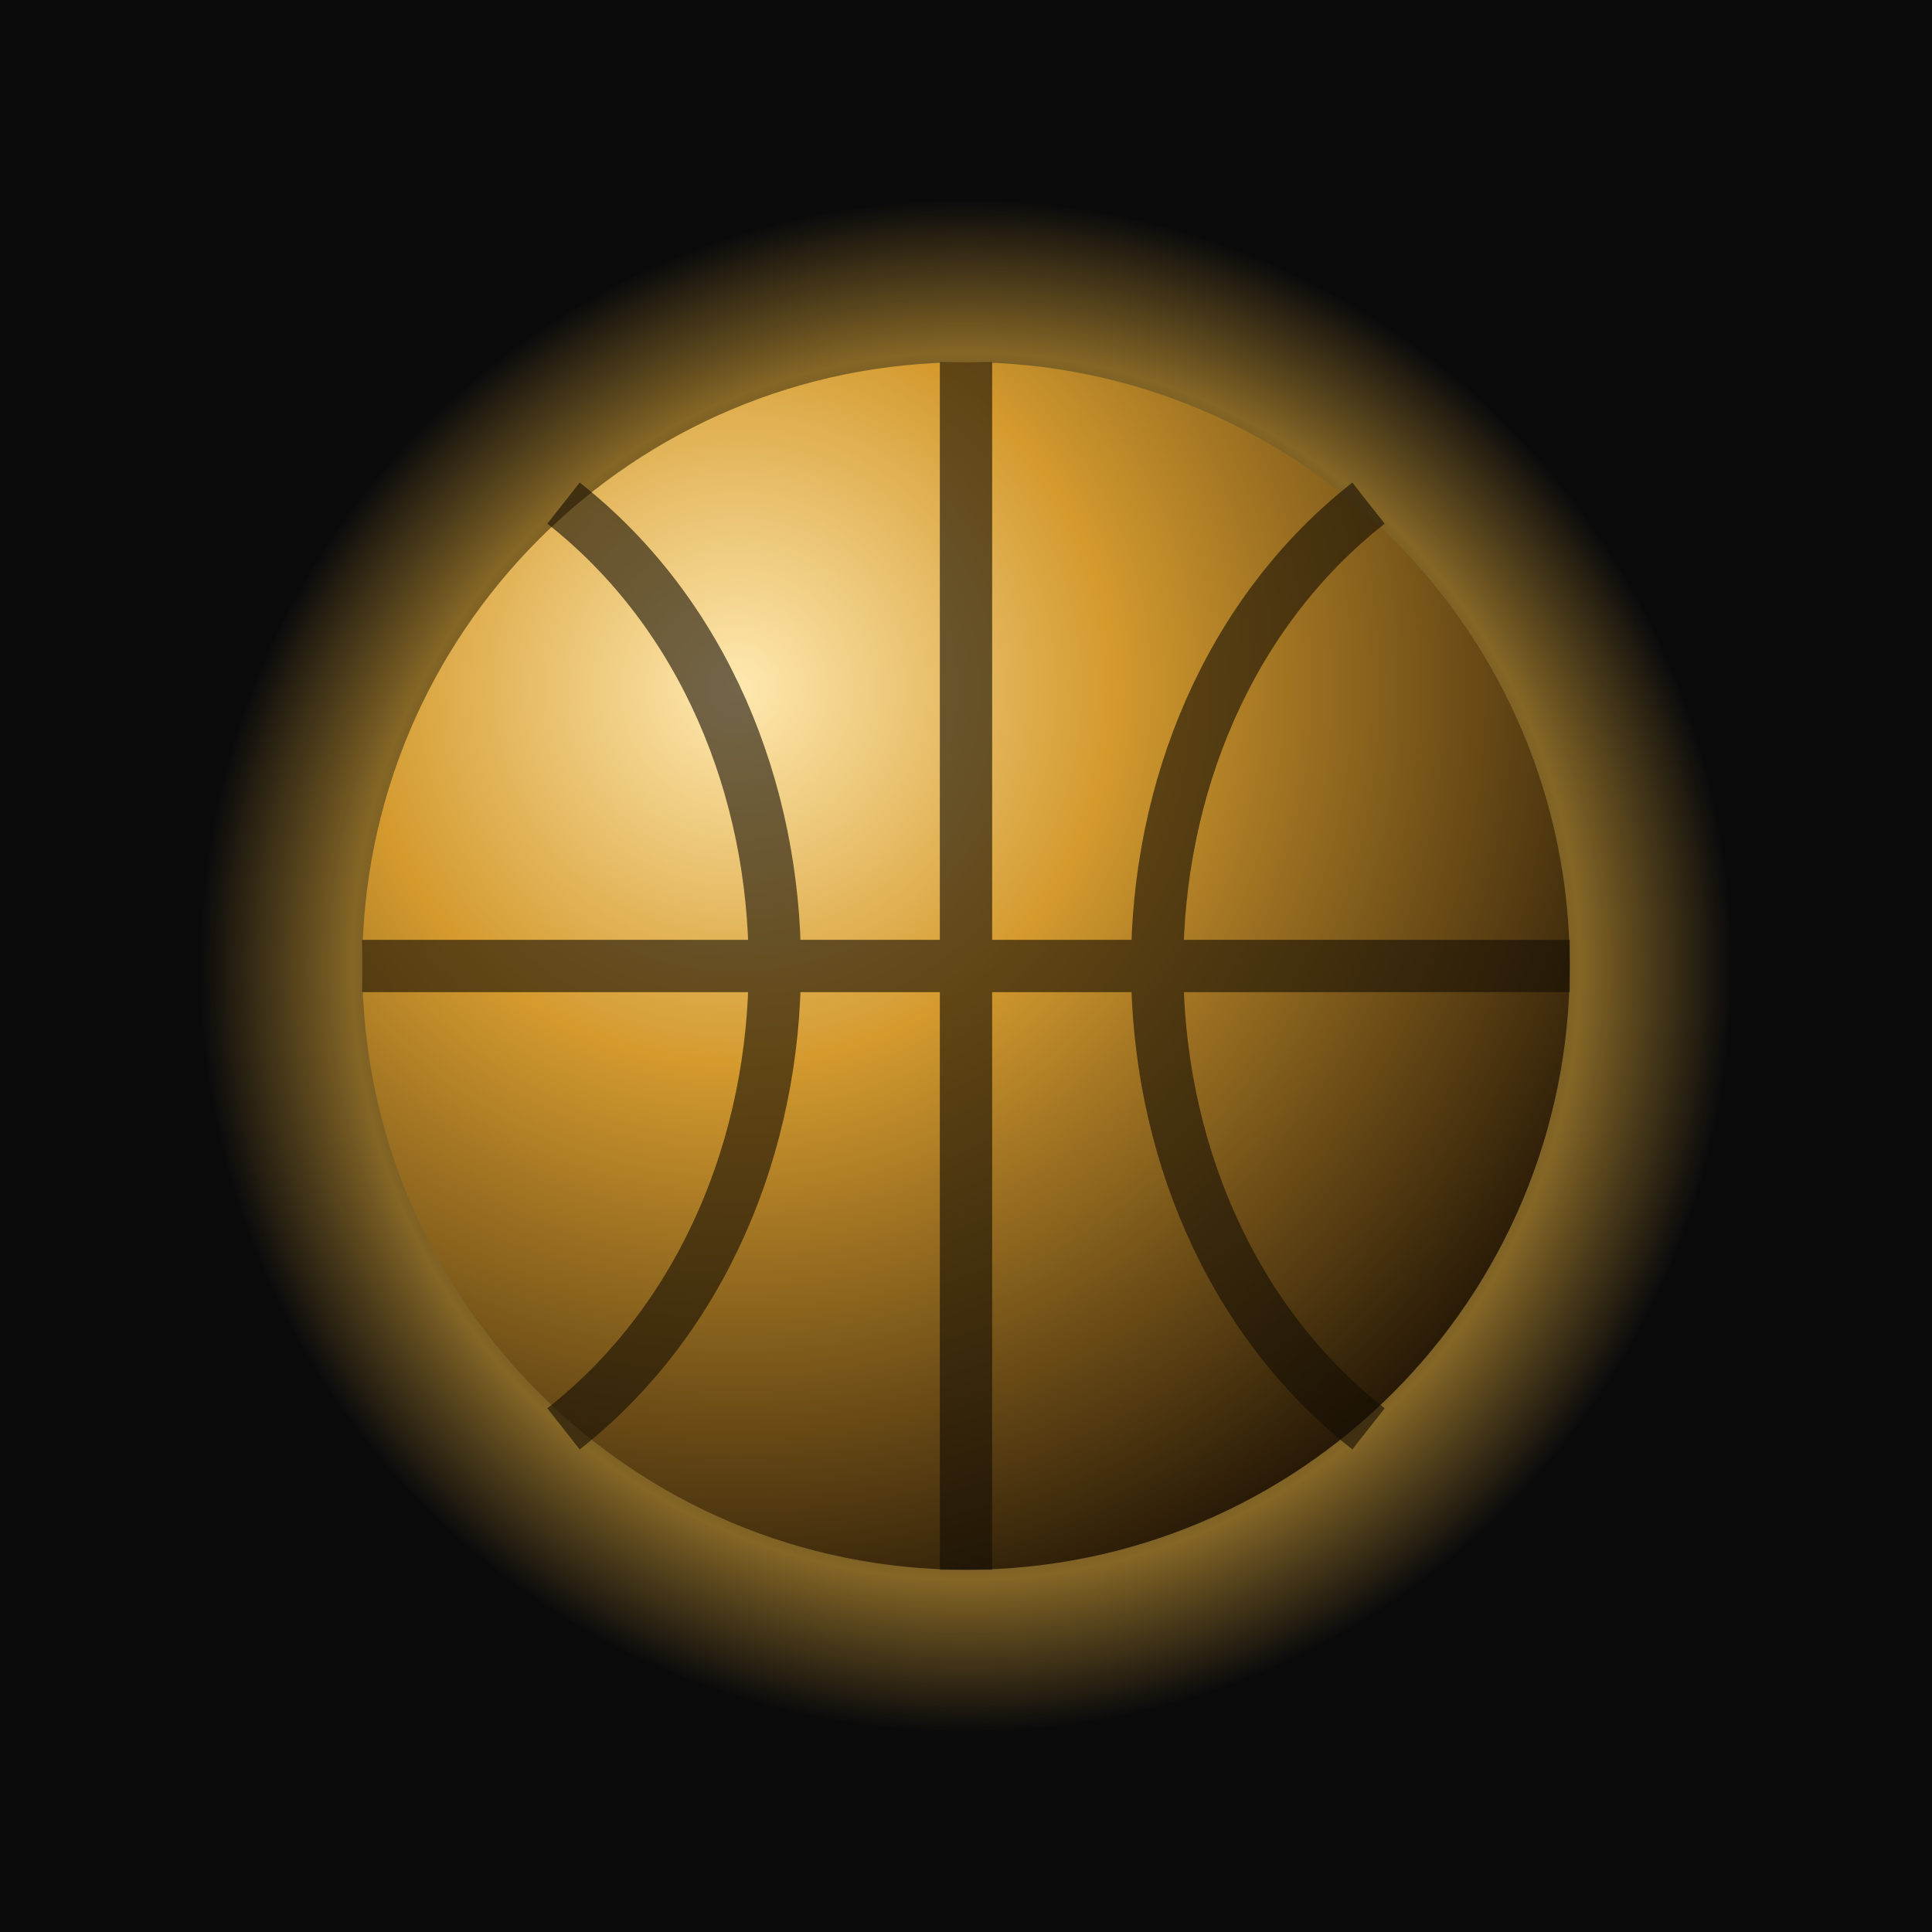
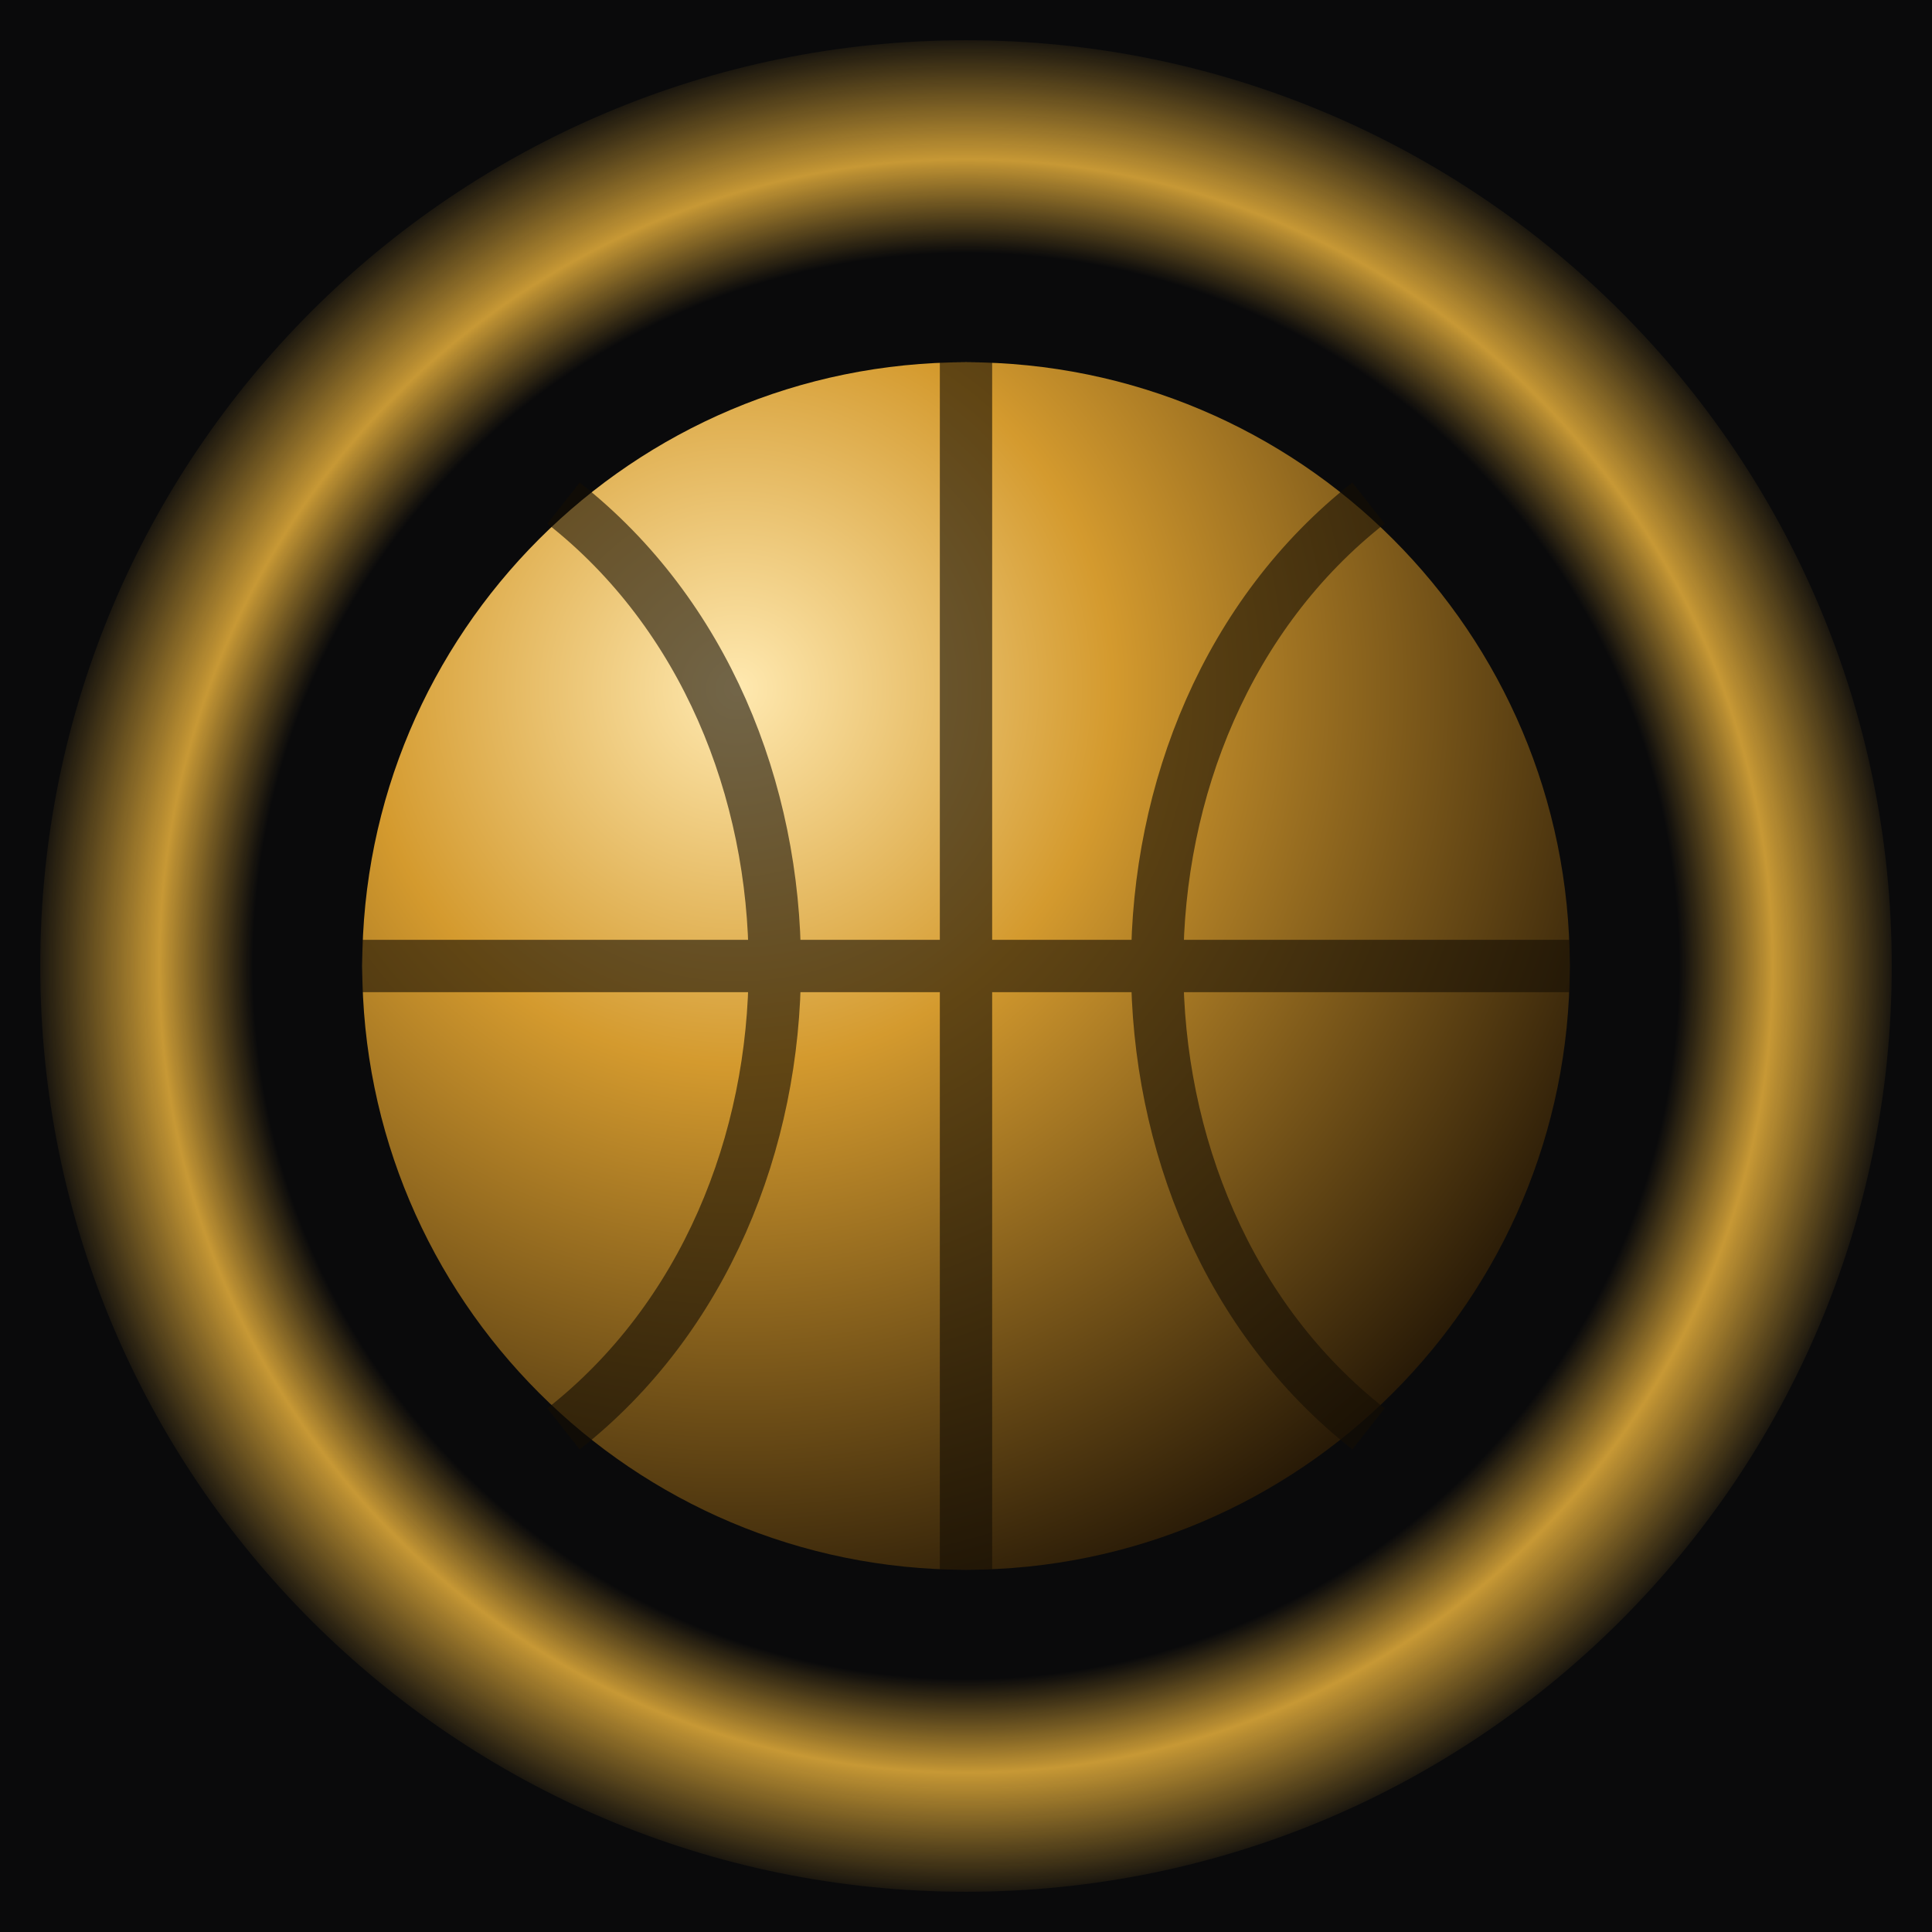
<svg xmlns="http://www.w3.org/2000/svg" width="48" height="48" viewBox="0 0 48 48">
  <rect width="48" height="48" fill="#0a0a0b" />
  <defs>
    <radialGradient id="sphere" cx="31%" cy="27%" r="82%">
      <stop offset="0%" stop-color="#ffe9b0" />
      <stop offset="38%" stop-color="#d49a2e" />
      <stop offset="100%" stop-color="#201405" />
    </radialGradient>
    <radialGradient id="halo" cx="50%" cy="50%" r="50%">
-       <stop offset="52%" stop-color="#e8b13c" stop-opacity="0" />
-       <stop offset="80%" stop-color="#e8b13c" stop-opacity="0.55" />
+       <stop offset="65%" stop-color="#e8b13c" stop-opacity="0" />
+       <stop offset="76%" stop-color="#e8b13c" stop-opacity="0" />
+       <stop offset="86%" stop-color="#e8b13c" stop-opacity="0.85" />
      <stop offset="100%" stop-color="#e8b13c" stop-opacity="0" />
    </radialGradient>
  </defs>
-   <circle cx="24" cy="24" r="19" fill="url(#halo)" />
+   <circle cx="24" cy="24" r="23" fill="url(#halo)" />
  <circle cx="24" cy="24" r="15" fill="url(#sphere)" />
  <path d="M9 24H39M24 9V39M14 12.5C21 18 21 30 14 35.5M34 12.5C27 18 27 30 34 35.5" fill="none" stroke="#140d03" stroke-width="1.3" opacity="0.6" />
</svg>
